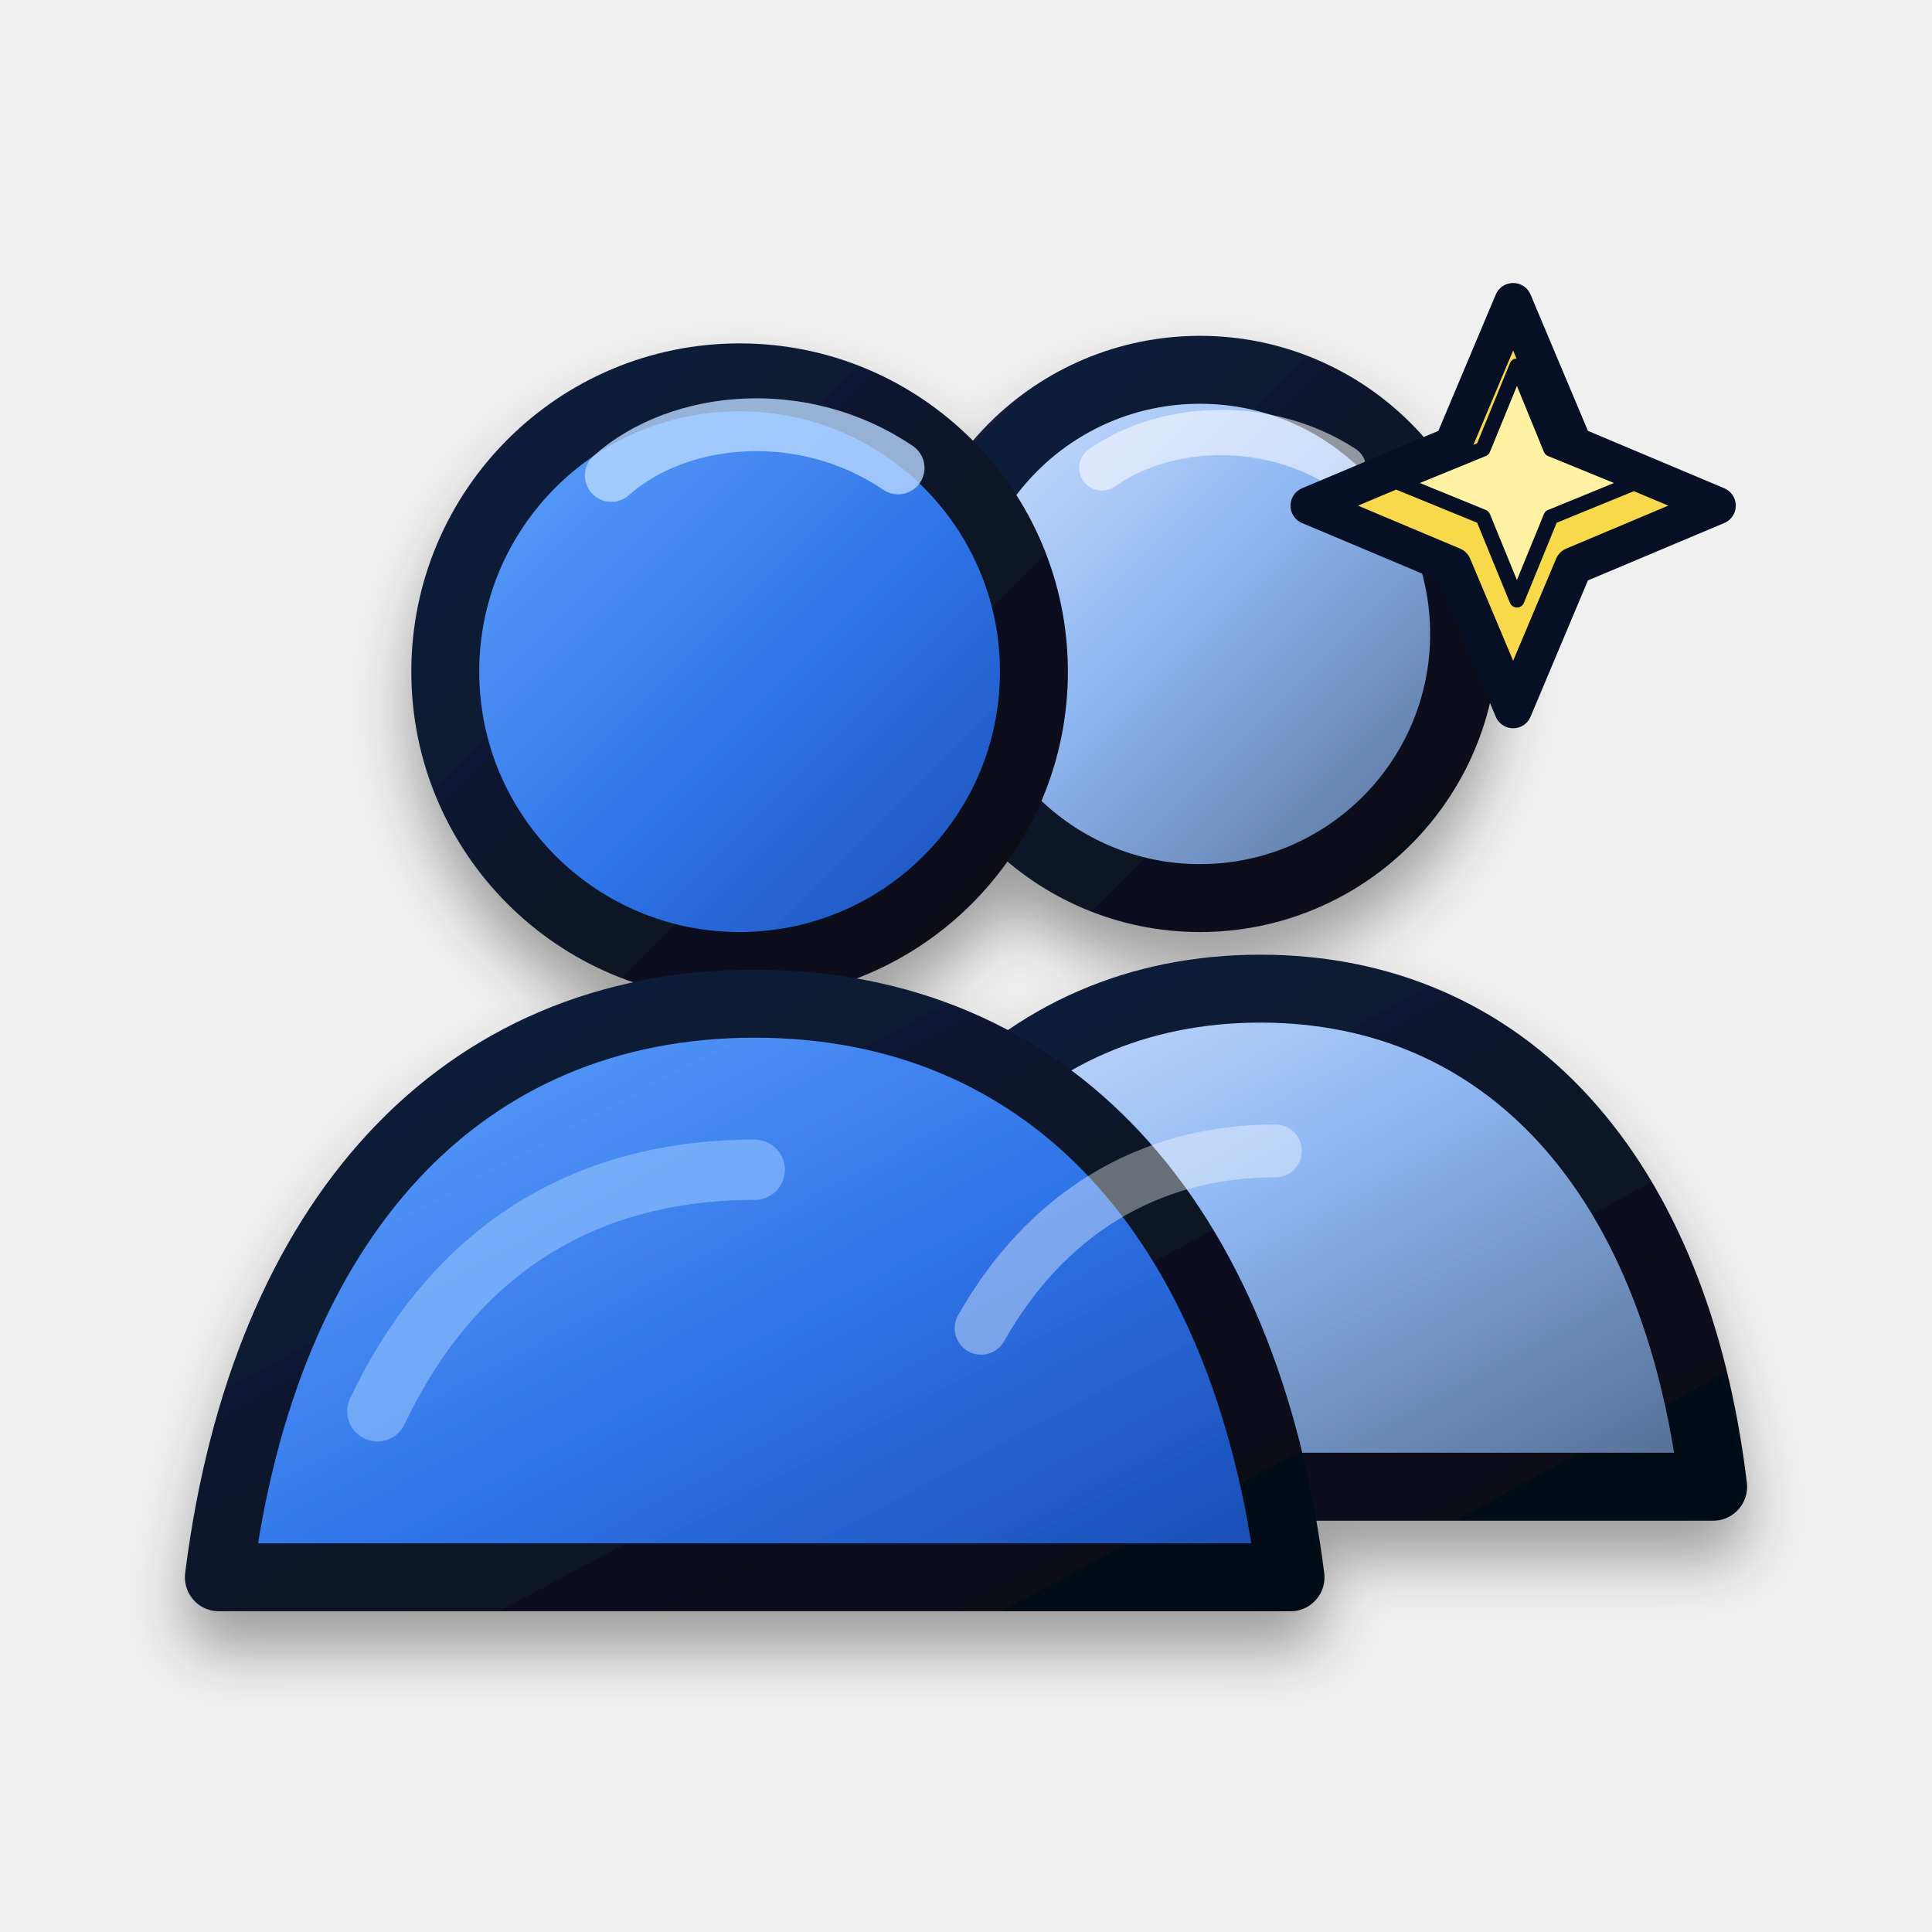
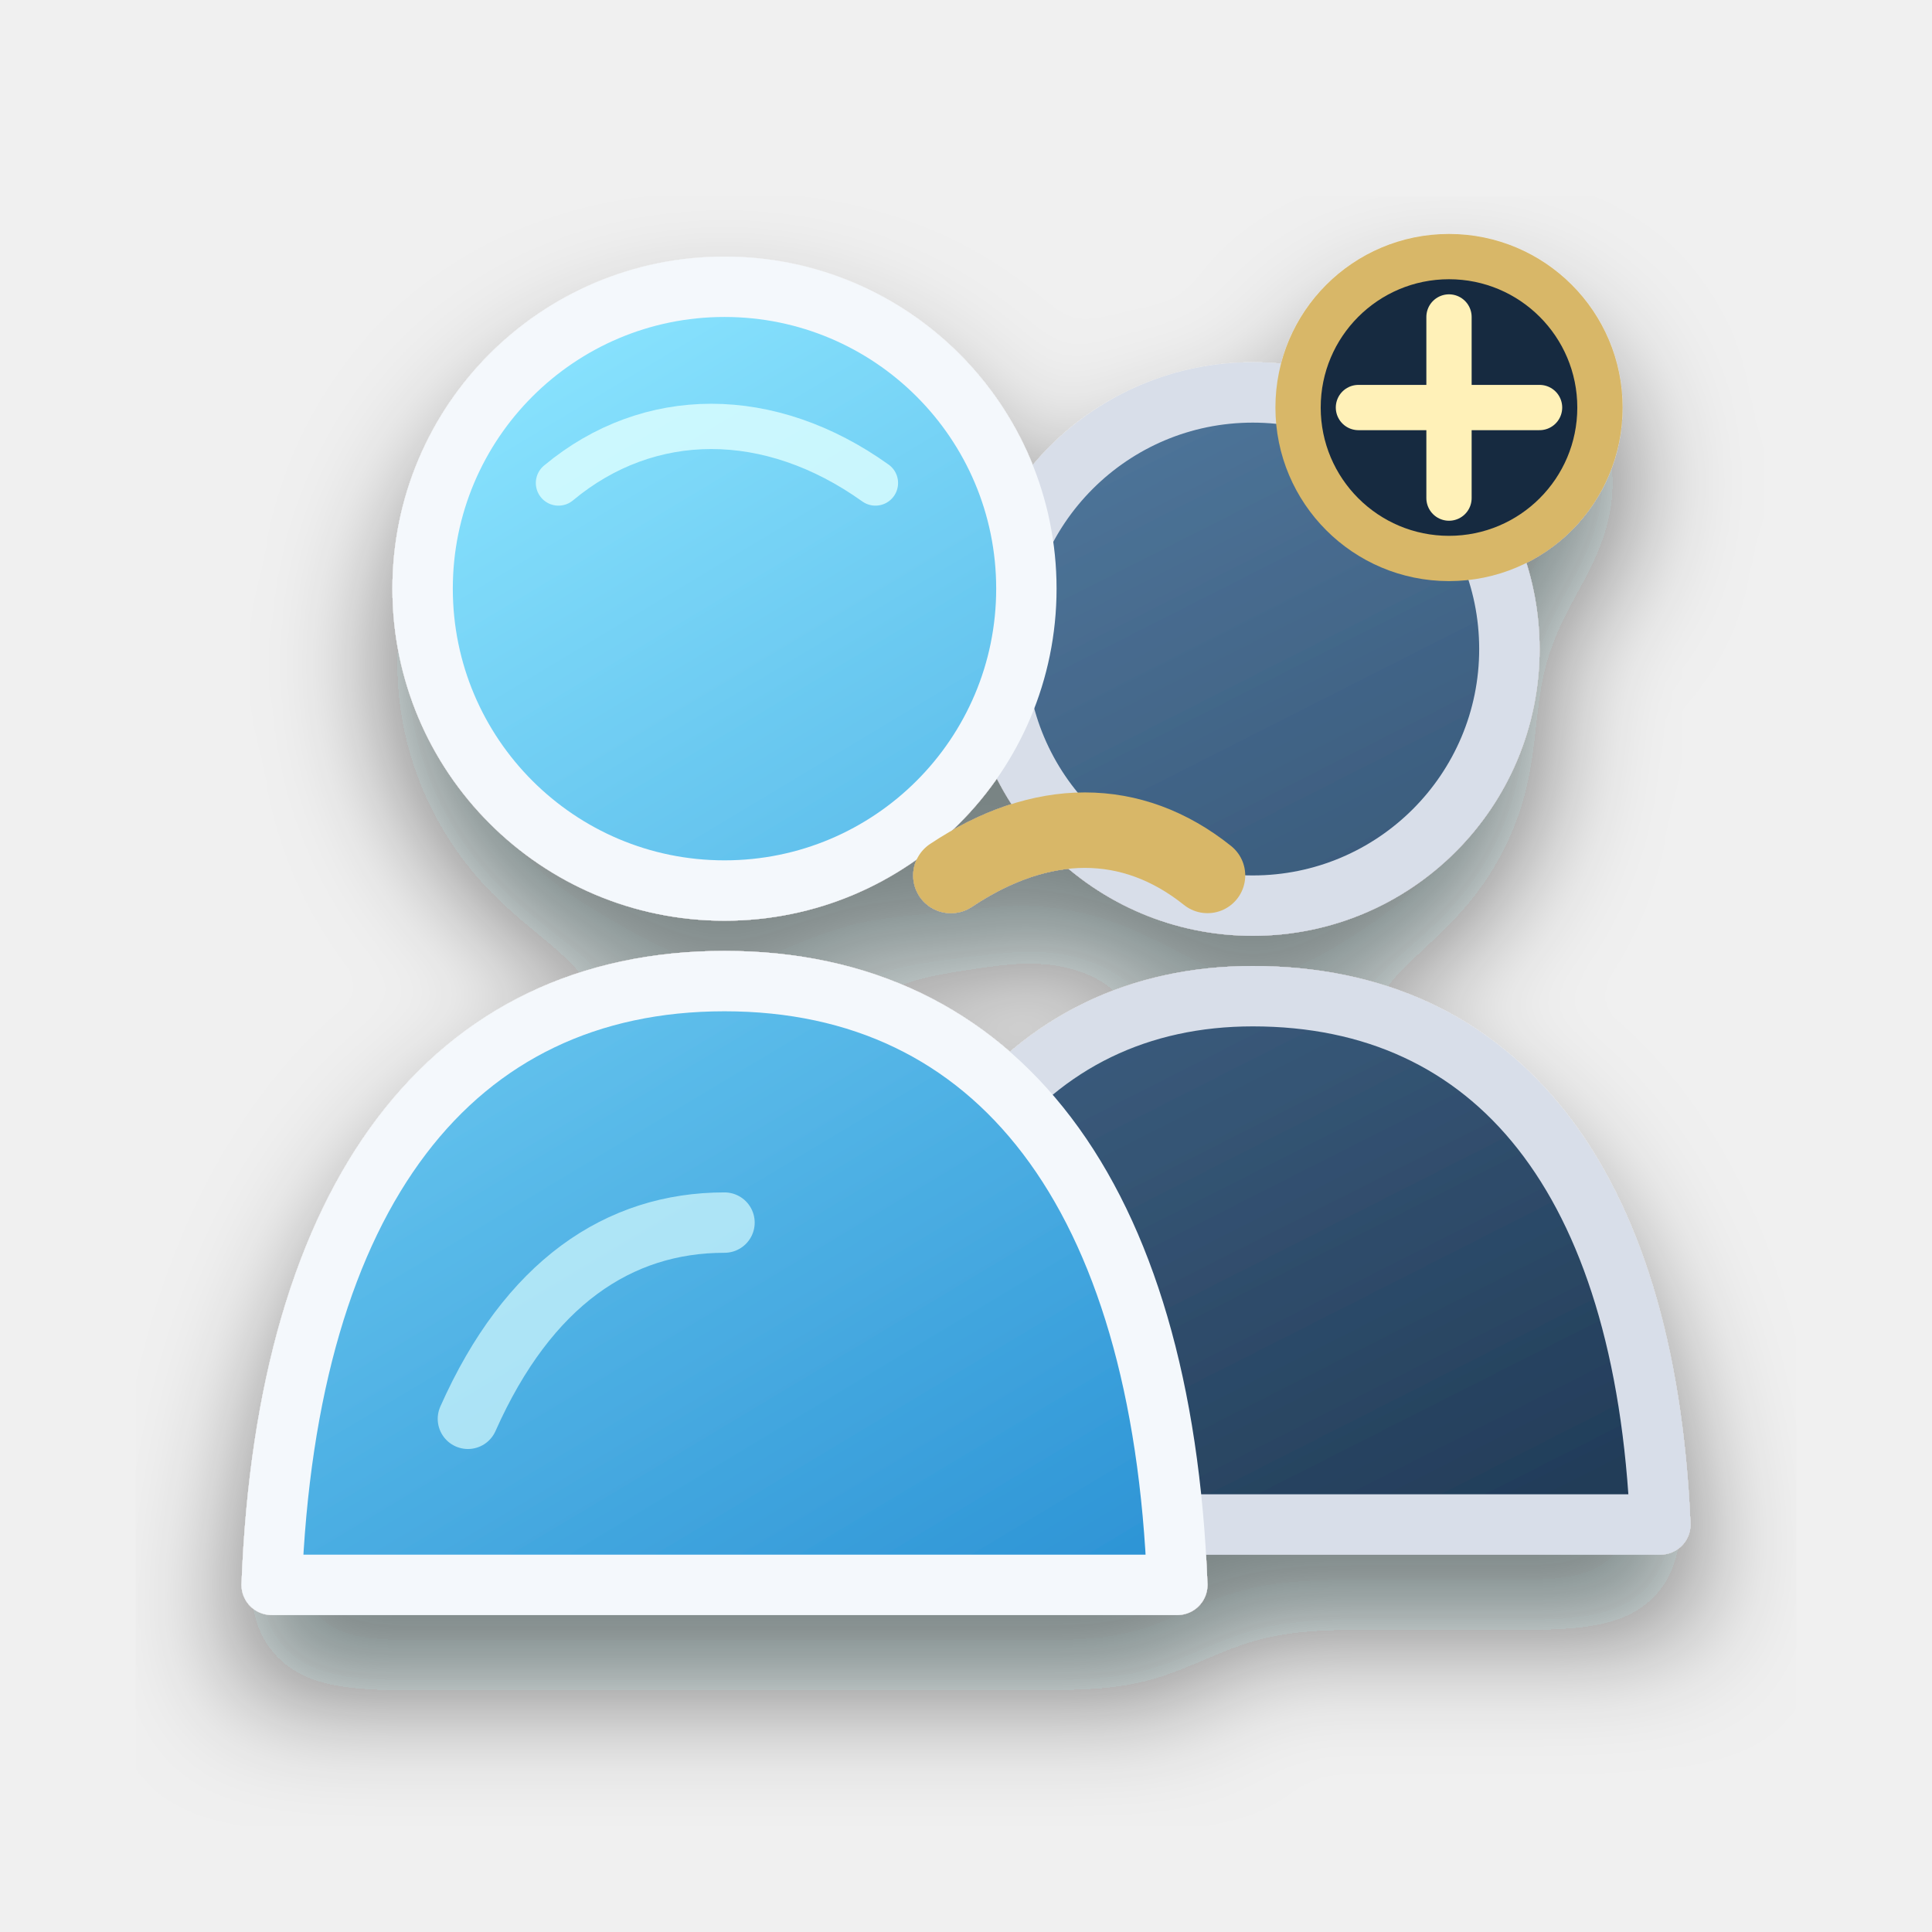
- <svg xmlns="http://www.w3.org/2000/svg" width="512" height="512" viewBox="0 0 512 512">
+ <svg xmlns="http://www.w3.org/2000/svg" width="128" height="128" viewBox="0 0 128 128" fill="none" role="img" aria-label="Friends">
  <defs>
-     <linearGradient id="blueFront" x1="0" y1="0" x2="1" y2="1">
-       <stop offset="0%" stop-color="#66a7ff" />
-       <stop offset="55%" stop-color="#2f74e8" />
-       <stop offset="100%" stop-color="#174ab0" />
+     <linearGradient id="friends-back" x1="66" y1="29" x2="103" y2="102" gradientUnits="userSpaceOnUse">
+       <stop stop-color="#50779C" />
+       <stop offset="1" stop-color="#213B57" />
    </linearGradient>
-     <linearGradient id="blueBack" x1="0" y1="0" x2="1" y2="1">
-       <stop offset="0%" stop-color="#d7e7ff" />
-       <stop offset="45%" stop-color="#8fb7f2" />
-       <stop offset="100%" stop-color="#50698f" />
+     <linearGradient id="friends-front" x1="29" y1="24" x2="77" y2="104" gradientUnits="userSpaceOnUse">
+       <stop stop-color="#8BE5FF" />
+       <stop offset="1" stop-color="#2C93D5" />
    </linearGradient>
-     <linearGradient id="darkStroke" x1="0" y1="0" x2="1" y2="1">
-       <stop offset="0%" stop-color="#13223f" />
-       <stop offset="100%" stop-color="#050914" />
-     </linearGradient>
-     <filter id="shadow" x="-20%" y="-20%" width="140%" height="140%">
-       <feDropShadow dx="0" dy="10" stdDeviation="8" flood-color="#000000" flood-opacity="0.35" />
+     <filter id="friends-shadow" x="9" y="8" width="110" height="113" filterUnits="userSpaceOnUse">
+       <feDropShadow dx="0" dy="5" stdDeviation="4" flood-color="#050B14" flood-opacity="0.5" />
    </filter>
  </defs>
-   <g filter="url(#shadow)" stroke="url(#darkStroke)" stroke-width="18" stroke-linejoin="round" stroke-linecap="round">
-     <circle cx="318" cy="168" r="70" fill="url(#blueBack)" />
-     <path d="M214 394c10-83 55-132 120-132s110 49 120 132z" fill="url(#blueBack)" />
-     <circle cx="196" cy="178" r="78" fill="url(#blueFront)" />
-     <path d="M58 418c12-95 64-152 142-152s130 57 142 152z" fill="url(#blueFront)" />
-   </g>
-   <g fill="none" stroke-linecap="round" stroke-linejoin="round">
-     <path d="M162 126c18-16 51-19 76-2" stroke="#b8d8ff" stroke-width="14" opacity="0.8" />
-     <path d="M292 124c17-12 44-13 64 0" stroke="#ffffff" stroke-width="12" opacity="0.55" />
-     <path d="M100 374c20-42 54-64 100-64" stroke="#9ccaff" stroke-width="16" opacity="0.55" />
-     <path d="M260 352c17-30 44-47 78-47" stroke="#ffffff" stroke-width="14" opacity="0.38" />
-   </g>
-   <g stroke="#071024" stroke-width="10" stroke-linejoin="round">
-     <path d="M401 80l16 38 38 16-38 16-16 38-16-38-38-16 38-16z" fill="#f8d94a" />
-     <path d="M402 97l9 22 22 9-22 9-9 22-9-22-22-9 22-9z" fill="#fff3a3" stroke-width="4" />
+   <g filter="url(#friends-shadow)" stroke-linejoin="round">
+     <circle cx="83" cy="43" r="17" fill="url(#friends-back)" stroke="#D8DEE9" stroke-width="4" />
+     <path d="M57 101C58 78 68 66 83 66C99 66 109 78 110 101H57Z" fill="url(#friends-back)" stroke="#D8DEE9" stroke-width="4" />
+     <circle cx="48" cy="39" r="20" fill="url(#friends-front)" stroke="#F4F8FC" stroke-width="4" />
+     <path d="M18 105C19 79 30 65 48 65C66 65 77 79 78 105H18Z" fill="url(#friends-front)" stroke="#F4F8FC" stroke-width="4" />
+     <path d="M37 32C43 27 51 27 58 32" stroke="#DFFFFF" stroke-width="3" stroke-linecap="round" opacity="0.8" />
+     <path d="M31 94C35 85 41 81 48 81" stroke="#DFFFFF" stroke-width="4" stroke-linecap="round" opacity="0.65" />
+     <path d="M63 58C69 54 75 54 80 58" stroke="#D8B767" stroke-width="5" stroke-linecap="round" />
+     <circle cx="96" cy="27" r="10" fill="#162A41" stroke="#D8B767" stroke-width="3" />
+     <path d="M96 21V33M90 27H102" stroke="#FFF1B8" stroke-width="3" stroke-linecap="round" />
  </g>
</svg>
